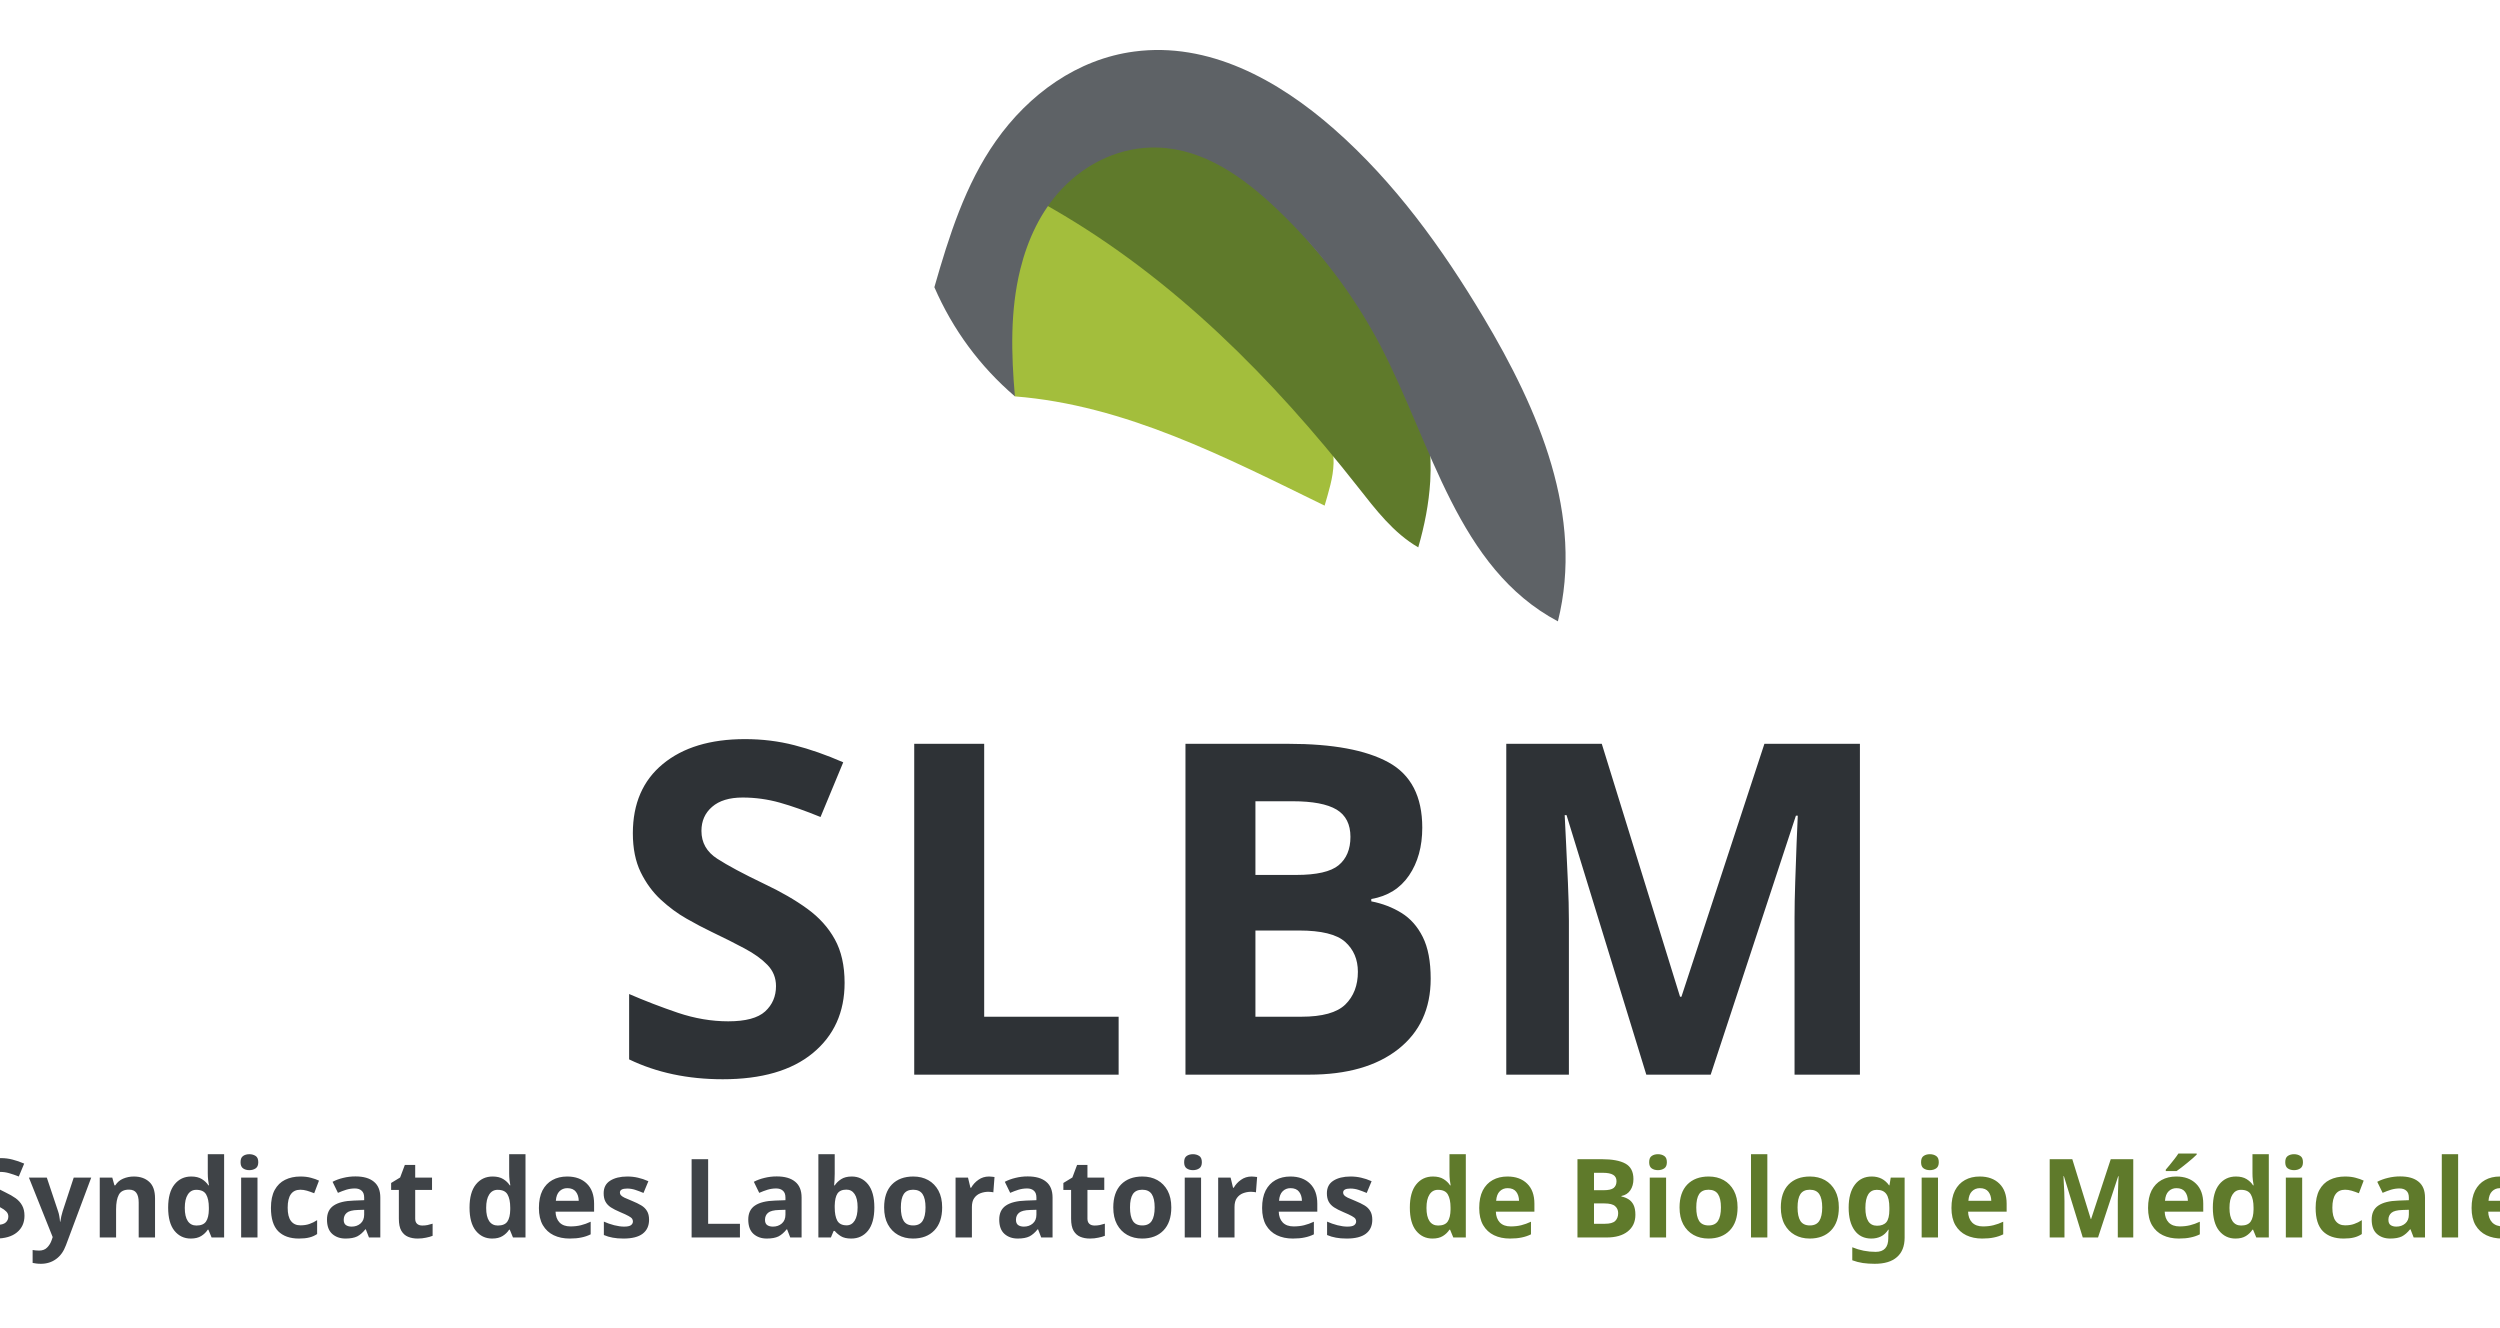
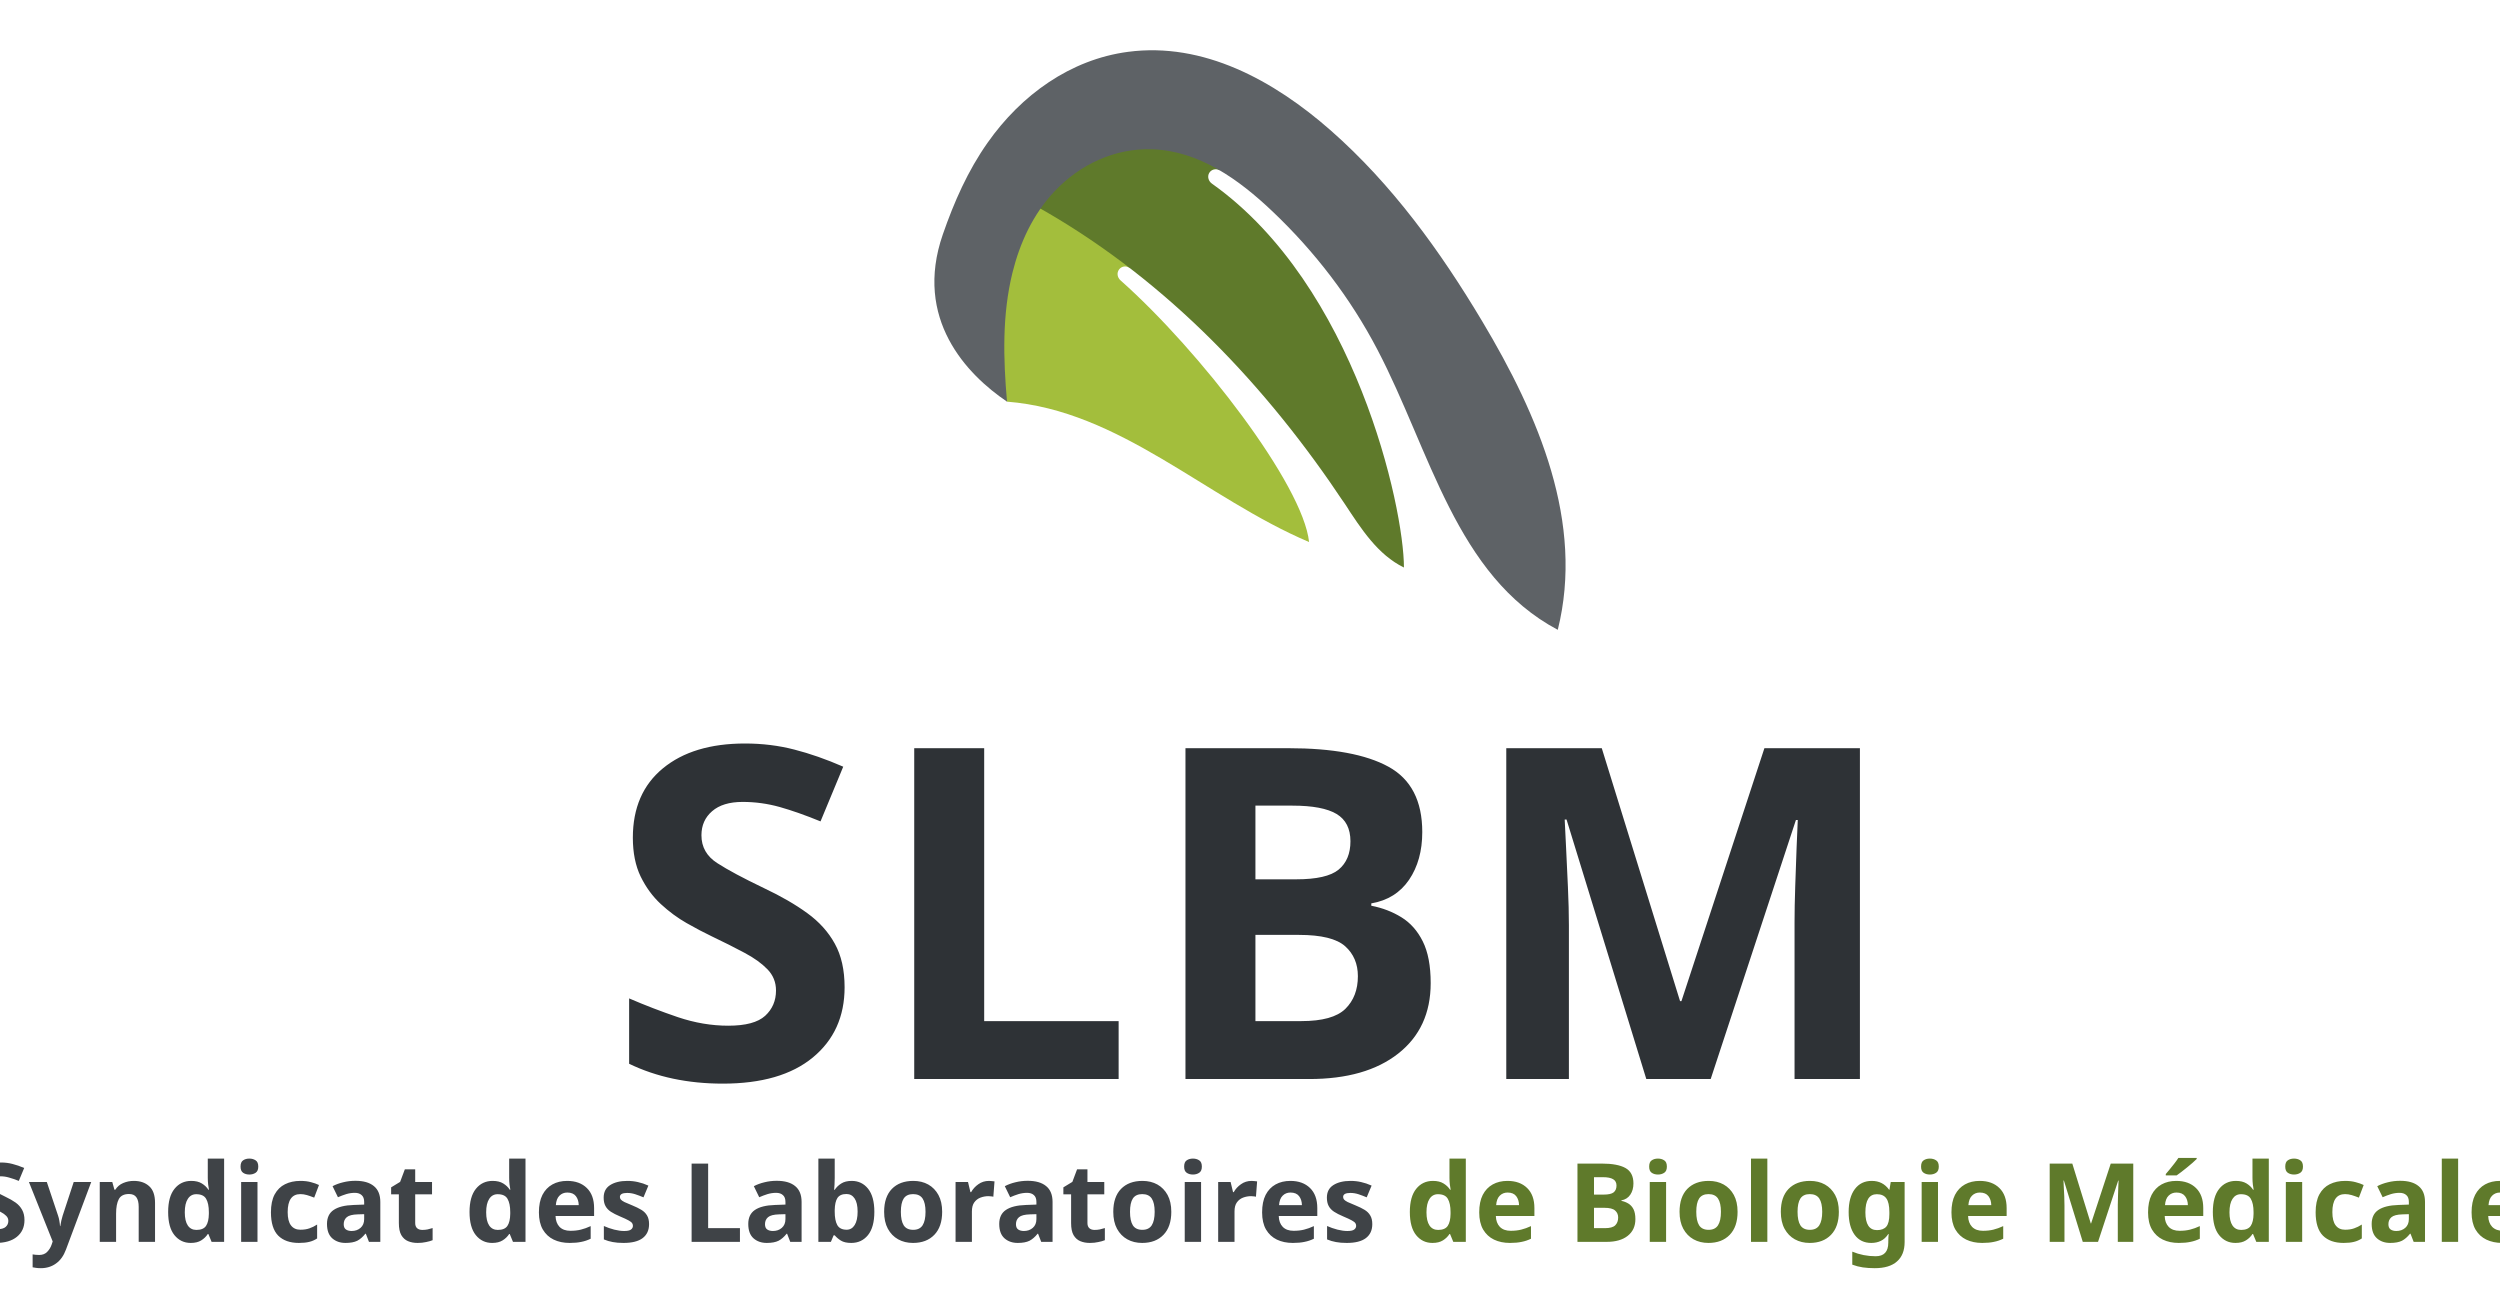
- <svg xmlns="http://www.w3.org/2000/svg" viewBox="0.4 10.4 399.2 211.9" role="img" aria-label="SLBM, Syndicat des Laboratoires de Biologie Médicale">
+ <svg xmlns="http://www.w3.org/2000/svg" viewBox="0.4 9.7 399.2 209.6" role="img" aria-label="SLBM, Syndicat des Laboratoires de Biologie Médicale">
  <g transform="translate(144.00 8.00) scale(0.9333)">
-     <path d="M45.3 48.65C53.45 56.79 64.4 62 70.83 71.62C72.87 74.68 74.38 78.15 74.3 81.83C74.24 84.31 73.45 86.69 72.77 89.08C55.78 80.79 38.66 71.88 19.78 70.39L15.19 61.92L14.68 41.5L27.95 29.25L45.3 48.65Z" fill="#A3BE3C" />
-     <path d="M44.28 20.06C55.41 24.11 62.24 34.5 69.81 43.54C76.85 51.96 85.08 59.72 88.79 70.09C90.49 74.82 91.13 79.87 90.84 84.89C90.61 88.73 89.86 92.52 88.79 96.22C84.54 93.76 81.52 89.77 78.48 85.91C63.81 67.24 46.9 50.21 26.32 38.34C23.19 36.53 19.99 34.86 16.72 33.33L16.72 29.25L27.95 20.06L44.28 20.06Z" fill="#5F7A2B" />
-     <path d="M6 51.71C8.51 42.96 11.27 34.16 16.52 26.7C22.17 18.67 30.48 12.67 40.2 11.39C52.88 9.71 64.75 16.17 74.4 24.66C84.74 33.75 92.86 45 99.92 56.81C109.48 72.81 117.18 90.85 112.68 108.88C95.49 99.74 91.2 78.69 82.26 61.61C77.71 52.93 71.7 45.09 64.6 38.34C58.87 32.89 52.17 28.09 44.28 27.82C38 27.6 32.05 30.38 27.74 34.97C24.18 38.77 21.95 43.59 20.7 48.65C18.95 55.75 19.15 63.12 19.78 70.39C13.76 65.22 9.17 58.99 6 51.71Z" fill="#5E6266" />
+     <path d="M39.44 47.69C38.86 47.24 38.03 47.34 37.6 47.93C37.17 48.5 37.3 49.3 37.84 49.78C51.46 61.87 69.08 84.78 70.11 94.56C52.42 87.05 37.76 72.06 18.43 70.54C16.52 67.24 15.06 63.69 14.09 60C12.64 54.55 12.33 48.67 15.1 43.77C17.69 39.21 22.56 36.38 27.78 36.67C32.56 36.93 36.81 39.81 38.84 44.15L39.44 47.69Z" fill="#A3BE3C" />
+     <path d="M54.82 30.96C54.18 30.59 53.37 30.8 53.01 31.43C52.67 32.05 52.9 32.82 53.49 33.24C78.04 50.66 86.34 88.64 86.34 98.92C81.82 96.71 79.03 92.29 76.26 88.1C62.9 67.94 46 50.15 25.06 38.03C21.89 36.19 18.64 34.5 15.32 32.95C15.66 30.44 16.63 28.05 18.14 26.02C20.95 22.26 25.26 20.05 29.81 18.92C34.51 17.75 39.47 17.71 44.01 19.43C48.08 20.96 51.51 23.81 53.77 27.53L54.82 30.96Z" fill="#5F7A2B" />
+     <path d="M18.43 70.54C11.57 65.91 2.42 56.4 7.45 41.92C9.37 36.38 11.73 31.02 15.12 26.22C20.85 18.07 29.28 11.99 39.14 10.69C52 8.99 64.04 15.54 73.83 24.15C84.32 33.38 92.56 44.78 99.72 56.77C109.42 73 117.22 91.29 112.66 109.58C95.22 100.31 90.87 78.96 81.8 61.64C77.19 52.82 71.1 44.88 63.89 38.03C58.08 32.5 51.28 27.64 43.28 27.36C36.91 27.14 30.87 29.95 26.51 34.61C22.89 38.47 20.63 43.35 19.36 48.48C17.59 55.68 17.78 63.16 18.43 70.54Z" fill="#5E6266" />
  </g>
  <text x="200.75" y="182" text-anchor="middle" font-family="Nunito" font-weight="900" font-size="74" letter-spacing="1.5" fill="#2E3236">SLBM</text>
  <text x="200" y="208" text-anchor="middle" font-family="Nunito" font-weight="700" font-size="17.5" fill="#3F4347">Syndicat des Laboratoires <tspan fill="#5F7A2B">de Biologie Médicale</tspan>
  </text>
</svg>
